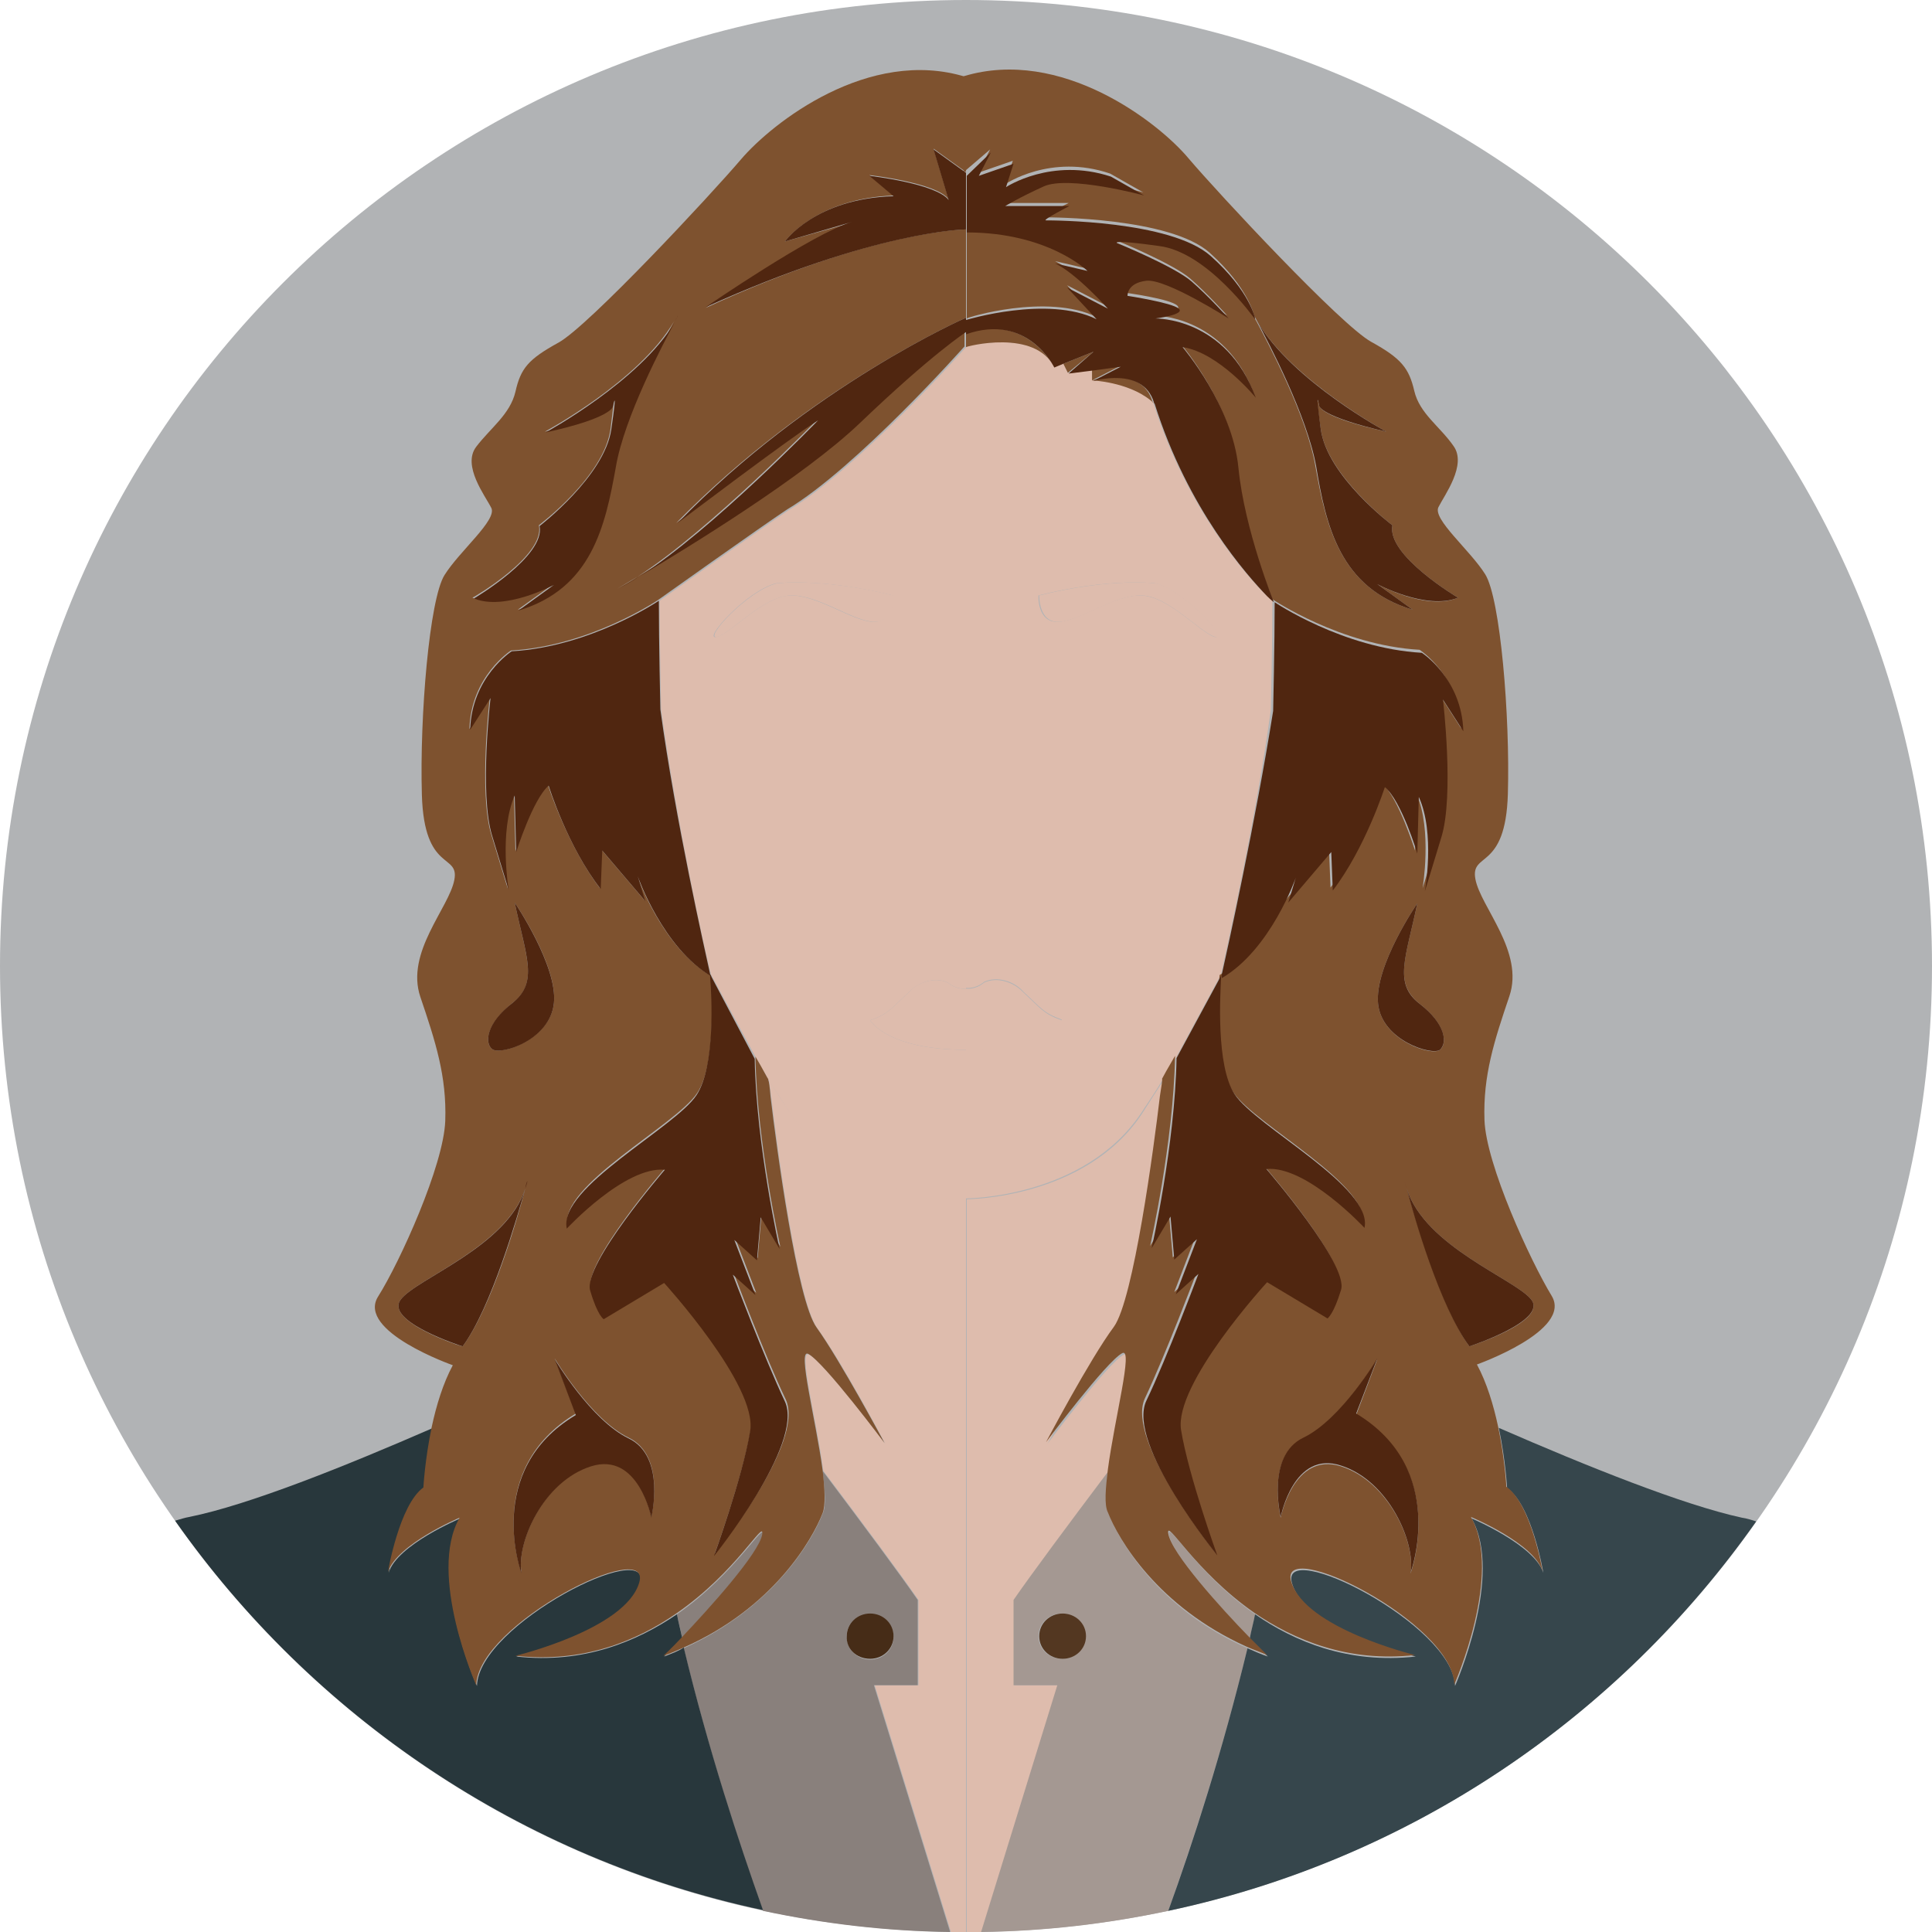
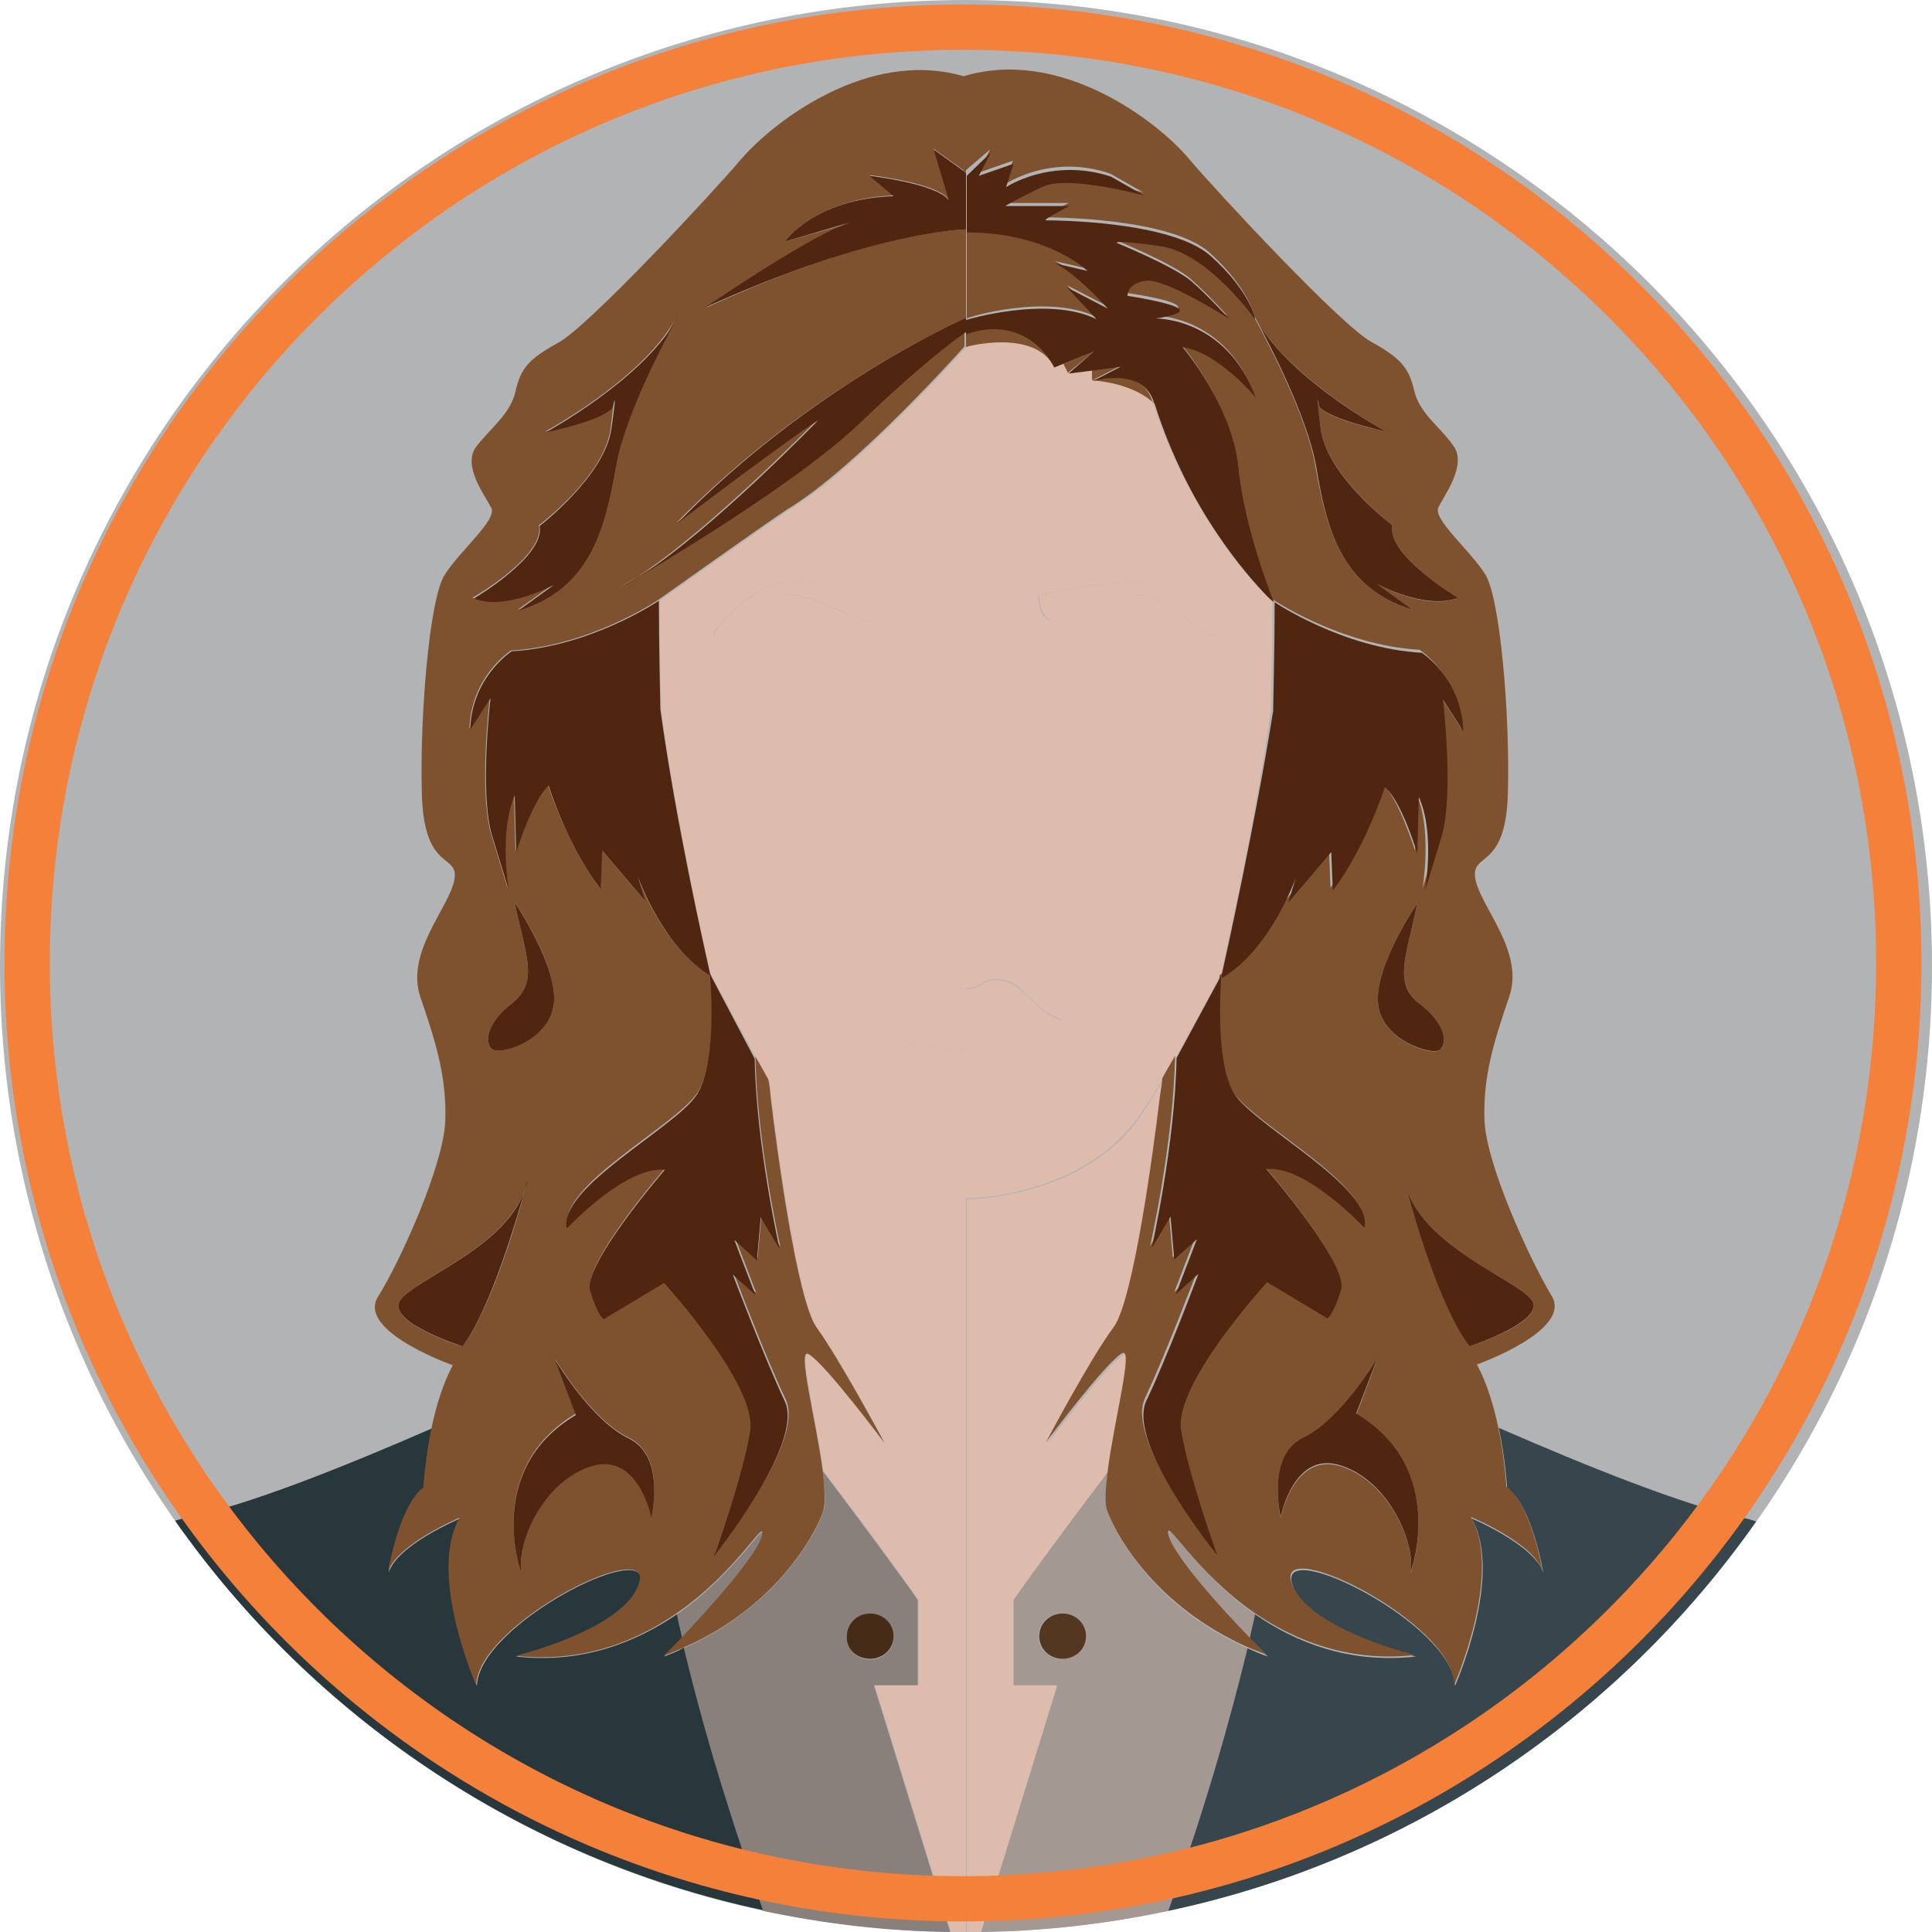
<svg xmlns="http://www.w3.org/2000/svg" version="1.1" id="Layer_1" x="0px" y="0px" viewBox="0 0 256 256" style="enable-background:new 0 0 256 256;" xml:space="preserve">
  <style type="text/css">
	.st0{fill:#B1B3B5;}
	.st1{fill:#DEBCAD;}
	.st2{fill:#A49892;}
	.st3{fill:#533721;}
	.st4{fill:#36464C;}
	.st5{fill:#7E522F;}
	.st6{fill:#502610;}
	.st7{fill:#89807C;}
	.st8{fill:#462C17;}
	.st9{fill:#28373C;}
+ 	.st10{fill:none;stroke:#F58039;stroke-width:6;stroke-miterlimit:10;}
</style>
  <circle class="st0" cx="128" cy="128" r="128" />
  <path class="st1" d="M134.4,223.3V212c2.2-3.2,7.4-10.2,12.6-17.1c0.9-6.7,3.4-16.2,1.9-15.4c-2.1,1.1-10.1,11.8-10.1,11.8  s5.9-11,9-15.3c2.6-3.6,5.3-23.8,6.1-30.6c0.1-0.8,0.2-1.5,0.3-2.2v-0.1c-0.9,1.4-1.9,2.9-2.9,4.5c-7.5,11.3-23.2,11.3-23.2,11.3  V256h2l10.1-32.7H134.4L134.4,223.3z" />
  <path class="st2" d="M146.9,200.6c-0.4-1-0.3-3.2,0-5.7c-5.2,6.9-10.4,13.9-12.6,17.1v11.3h5.8L130,256c8.5-0.1,16.8-1.1,24.8-2.8  c3.2-9,7.2-21.1,10.5-34.8C153.5,213.2,148.3,204.2,146.9,200.6L146.9,200.6z M137.6,216.8c0-1.7,1.4-3,3.1-3s3.1,1.3,3.1,3  s-1.4,3-3.1,3S137.6,218.5,137.6,216.8z M154.9,203.4c0.4,2.5,7,9.8,10.7,13.7c0.2-1,0.5-2.1,0.7-3.2  C158.4,208.4,154.6,201.2,154.9,203.4z" />
  <path class="st3" d="M143.9,216.8c0-1.7-1.4-3-3.1-3s-3.1,1.3-3.1,3s1.4,3,3.1,3S143.9,218.5,143.9,216.8z" />
  <path class="st4" d="M198.6,189.2c0.9,4.3,1.1,8,1.1,8c3.3,2.2,4.8,11.2,4.8,11.2c-1.2-3.7-9.5-7.2-9.5-7.2  c4.3,7.5-2.2,22.2-2.2,22.2c-0.2-8.1-23.4-19.8-21.6-13.6s16.4,9.7,16.4,9.7c-9,1-16.1-2-21.3-5.6c-0.2,1.1-0.5,2.1-0.7,3.2  c1.4,1.5,2.4,2.4,2.4,2.4c-0.9-0.3-1.8-0.7-2.7-1.1c-3.3,13.6-7.2,25.7-10.5,34.8c32.1-6.8,59.7-25.7,77.9-51.6  c-0.6-0.2-1.2-0.4-1.9-0.5C223,199.4,210.3,194.3,198.6,189.2L198.6,189.2z" />
  <g id="XMLID_2_">
    <g>
      <path class="st1" d="M168.6,79.6c0,5.5-0.2,14.4-0.2,14.4c-2,14.7-5.9,31.9-6.6,35.1l-6,11.1c-1,1.7-1.6,2.8-1.7,2.8    c-0.9,1.5-1.9,3-2.9,4.5c-7.6,11.3-23.2,11.3-23.2,11.3V139c10.5,0,12.7-3.9,12.7-3.9c-2.5-0.9-2.7-1.5-5.1-3.7    c-1.2-1.4-3.5-2.1-5.2-1.3c-1.2,1-2.4,0.8-2.4,0.8v-85c0,0,9.2-2.4,11.7,2.7l1.2-0.5l0.6,1.3l3.2-0.4v1.3c0,0,4.7,0.2,7.7,2.6    l0.4,0.4c4.4,14,12.3,22.9,14.9,25.5C168.3,79.3,168.6,79.6,168.6,79.6z M161,84.4c1.8,0.3-4-6.1-7.9-7.1c0,0-5.9-0.8-15.5,1.6    c0,0-0.2,3.6,2.6,3.5s7.4-3.6,11-3.5C154.9,79,159.2,84,161,84.4z" />
    </g>
  </g>
  <path class="st1" d="M161.1,84.4c1.8,0.4-4-6.1-7.9-7.1c0,0-5.9-0.8-15.5,1.6c0,0-0.1,3.6,2.6,3.5c2.8-0.1,7.4-3.6,11-3.5  S159.3,84.1,161.1,84.4L161.1,84.4z" />
  <path class="st1" d="M140.7,135.2c-2.5-0.9-2.7-1.5-5.1-3.7c-1.3-1.4-3.5-2.1-5.2-1.3c-1.2,1-2.4,0.8-2.4,0.8v8.1  C138.5,139.1,140.7,135.2,140.7,135.2L140.7,135.2z" />
  <path class="st5" d="M131.2,19.8l-1.6,3.1l4.6-1.6l-1,3.1c0,0,6-4.1,13.9-1.4l4.4,2.5c0,0-9.9-2.8-13.3-1.2s-5.1,2.6-5.1,2.6h8.5  c0,0-3.8,1.9-3.1,1.9c0.6,0,16.6,0,21.8,4.7s5.9,8.4,5.9,8.4c0.1,0.1,0.2,0.3,0.4,0.7c4.6,7.8,17.1,14.6,17.1,14.6  c-8.7-1.9-8.9-3.4-8.9-3.4s-0.7-3.2,0.2,3c0.8,6.2,9.5,12.8,9.5,12.8c-0.8,4,8.7,9.6,8.7,9.6c-4.2,1.8-10.7-1.8-10.7-1.8l4.7,3.4  c-9.7-2.9-11.5-11.2-12.9-19c-1.1-6.6-6.3-16.4-7.8-19.2c-0.1-0.2-0.3-0.5-0.4-0.7c-0.1-0.1-6.3-8.9-12.7-9.7  c-6.4-0.8-5.6-0.4-5.6-0.4s7.6,3.1,9.9,5.1c2.3,2,4.9,4.9,4.9,4.9s-8.3-5.4-10.9-5s-2.5,2-2.5,2s5.9,0.8,6.8,1.7s-3.1,1.3-3.1,1.3  s9.4-0.1,13.3,10.5c0,0-4.9-6-9.7-6.7c0,0,6.6,7.8,7.4,16c0.8,8.3,4.7,17.8,4.7,17.8s9,6.1,19.5,6.7c0,0,5.3,3.4,5.5,10.4l-2.7-4.2  c0,0,1.5,12.6-0.2,18.2s-2.2,7.2-2.2,7.2s1.3-7.7-0.8-12.5l-0.2,7.5c0,0-2.2-7-4.3-8.8c0,0-2.5,8.1-6.9,13.7l-0.2-5.1l-5.7,6.7  l1-3.3c0,0-3.3,9.5-9.8,13.3c-0.2,2.2-0.7,11.7,1.8,15.5c2.8,4.3,18.4,12.3,17.2,17.7c0,0-7.7-8.3-13-7.8c0,0,10.9,12.6,9.9,16  s-1.8,3.8-1.8,3.8l-8-4.8c0,0-12.4,13.6-11.4,19.6c1,6.1,4.8,16.6,4.8,16.6s-12-14.9-9.4-20.5c2.7-5.7,6.9-16.8,6.9-16.8l-3,2.7  l2.8-7.3l-3,2.7l-0.5-5.7l-2.5,4.2c0,0,3.1-13.7,3.3-25.2c-1,1.7-1.6,2.8-1.7,3s0,0,0,0.1c0,0.2-0.1,1-0.3,2.2  c-0.8,6.8-3.5,27-6.1,30.6c-3.2,4.3-9,15.3-9,15.3s8-10.7,10.1-11.8c1.5-0.8-1,8.6-1.9,15.4c-0.3,2.5-0.5,4.7,0,5.7  c1.4,3.6,6.6,12.5,18.4,17.8c0.9,0.4,1.8,0.7,2.7,1.1l-2.4-2.4c-3.7-3.8-10.3-11.1-10.7-13.7c-0.3-2.1,3.5,5,11.4,10.5  c5.3,3.6,12.4,6.6,21.3,5.6c0,0-14.5-3.5-16.4-9.7s21.4,5.4,21.6,13.6c0,0,6.5-14.7,2.2-22.2c0,0,8.4,3.5,9.5,7.2  c0,0-1.5-8.9-4.8-11.2c0,0-0.2-3.7-1.1-8c-0.6-2.8-1.5-5.8-2.8-8.2c0,0,12.7-4.5,9.9-9.1s-8.7-17.4-8.9-23.3s1.3-10.5,3.3-16.4  c2-5.9-3.8-11.8-4.5-15.5s4-1,4.3-11.3s-1-25.9-3-29.1s-7-7.3-6.2-8.9s3.8-5.6,2-8.1c-1.8-2.6-4.5-4.3-5.2-7.3s-1.7-4.3-5.7-6.5  S161.5,25.7,157.5,21c-4-4.8-16.9-14.8-29.8-10.9v12.7L131.2,19.8z M187.8,119.7c-1.5,7.2-3.2,10.5,0.3,13.3  c3.5,2.7,3.7,5.3,2.7,6.1c-1,0.9-7.7-1.2-8.2-6.1C182.1,128,187.8,119.7,187.8,119.7z M186.9,208.5c0.7-4.1-2.9-12.2-9.2-14.2  s-8,6.8-8,6.8s-2-8.1,3-10.5s9.8-10.5,9.8-10.5l-2.8,7.4C192,194.8,186.9,208.5,186.9,208.5z M202.9,172.2c2.2,2.9-8.2,6.2-8.2,6.2  c-3.8-5.2-7.3-17.4-8.3-20.9C188.8,165.2,200.8,169.5,202.9,172.2z" />
  <path class="st5" d="M144.7,50.4c0,0,4.7,0.2,7.7,2.6c0.1,0.1,0.3,0.2,0.4,0.4c0-0.1,0-0.1-0.1-0.2  C151.3,48.4,144.7,50.4,144.7,50.4L144.7,50.4z M167.8,78.8c0.5,0.6,0.9,0.8,0.9,0.8S168.3,79.3,167.8,78.8z M139.7,48.7  c0,0-3.5-7.2-11.7-4.6V46C128,45.9,137.2,43.5,139.7,48.7z M140.9,48.2l0.6,1.2l3.4-2.8L140.9,48.2z M145.3,42l-3.9-4.2l5.4,2.8  c0,0-4.3-4.7-7-6l4.3,1c0,0-5.2-5.1-16-5.1v11.7C128,42.1,138.7,38.8,145.3,42z M144.7,49v1.4l3.7-1.9L144.7,49z" />
  <path class="st6" d="M139.7,48.7l1.2-0.5l4-1.6l-3.3,2.9l3.2-0.4l3.7-0.5l-3.7,1.9c0,0,6.6-2,8.1,2.8c0,0.1,0,0.1,0.1,0.2  c4.4,14,12.3,22.8,14.9,25.5c0.5,0.5,0.9,0.8,0.9,0.8s-3.9-9.6-4.7-17.8c-0.8-8.3-7.4-16-7.4-16c4.8,0.7,9.7,6.7,9.7,6.7  c-3.9-10.7-13.3-10.5-13.3-10.5s4-0.5,3.1-1.3s-6.8-1.7-6.8-1.7s-0.1-1.7,2.5-2s10.9,5,10.9,5s-2.6-2.9-4.9-4.9  c-2.3-2-9.9-5.1-9.9-5.1s-0.8-0.5,5.6,0.4c6.4,0.8,12.6,9.6,12.7,9.7s-0.6-3.7-5.9-8.4s-21.2-4.7-21.8-4.7s3.1-1.9,3.1-1.9h-8.5  c0,0,1.8-1.1,5.1-2.6s13.3,1.2,13.3,1.2l-4.4-2.5c-7.9-2.6-13.9,1.4-13.9,1.4l1-3.1l-4.6,1.6l1.6-3.1l-3.2,3.1v7.5  c10.8,0,16,5.1,16,5.1l-4.3-1c2.8,1.3,7,6,7,6l-5.4-2.8l3.9,4.2c-6.5-3.2-17.3,0.1-17.3,0.1v1.9C136.2,41.4,139.7,48.7,139.7,48.7  L139.7,48.7z M161.9,129.1v0.5c6.5-3.8,9.8-13.3,9.8-13.3l-1,3.3l5.7-6.7l0.2,5.1c4.3-5.6,6.9-13.7,6.9-13.7  c2.2,1.8,4.3,8.8,4.3,8.8l0.2-7.5c2.2,4.8,0.8,12.5,0.8,12.5s0.5-1.6,2.2-7.2s0.2-18.2,0.2-18.2l2.7,4.2c-0.2-7-5.5-10.4-5.5-10.4  c-10.5-0.6-19.5-6.7-19.5-6.7c0,5.4-0.2,14.4-0.2,14.4C166.4,108.7,162.6,126,161.9,129.1L161.9,129.1z" />
  <path class="st6" d="M161.9,129.1l-6,11.1c-0.2,11.5-3.3,25.2-3.3,25.2l2.5-4.2l0.5,5.7l3-2.7l-2.8,7.3l3-2.7c0,0-4.2,11.2-6.9,16.8  c-2.7,5.7,9.4,20.5,9.4,20.5s-3.8-10.5-4.8-16.6s11.4-19.6,11.4-19.6l8,4.8c0,0,0.8-0.5,1.8-3.8c1-3.4-9.9-16-9.9-16  c5.3-0.5,13,7.8,13,7.8c1.2-5.4-14.4-13.4-17.2-17.7c-2.5-3.8-1.9-13.3-1.8-15.5C161.8,129.3,161.9,129.1,161.9,129.1L161.9,129.1z" />
  <path class="st6" d="M190.8,139.1c1-0.9,0.8-3.4-2.7-6.1c-3.5-2.7-1.8-6.1-0.3-13.3c0,0-5.7,8.3-5.2,13.3  C183.1,137.9,189.8,139.9,190.8,139.1z M186.4,157.5c0.9,3.5,4.4,15.7,8.3,20.9c0,0,10.4-3.4,8.2-6.2  C200.8,169.5,188.8,165.2,186.4,157.5z M186.4,157.5c-0.2-0.6-0.3-1-0.3-1C186.2,156.9,186.3,157.2,186.4,157.5z M187.2,80.8  l-4.7-3.4c0,0,6.5,3.5,10.7,1.8c0,0-9.5-5.6-8.7-9.6c0,0-8.7-6.5-9.5-12.8c-0.8-6.2-0.2-3-0.2-3s0.2,1.4,8.9,3.4  c0,0-12.5-6.7-17.1-14.6c1.5,2.8,6.6,12.5,7.8,19.2C175.7,69.6,177.5,77.9,187.2,80.8z M166.2,41.9c0.1,0.2,0.3,0.5,0.4,0.7  C166.4,42.2,166.2,42,166.2,41.9z" />
  <path class="st6" d="M182.5,180c0,0-4.8,8.1-9.8,10.5s-3,10.5-3,10.5s1.7-8.9,8-6.8c6.3,2,9.9,10.2,9.2,14.2c0,0,5.1-13.7-7.2-21.1  L182.5,180L182.5,180z" />
  <path class="st1" d="M104.8,147.6c-1-1.5-2-3-2.9-4.5s0,0,0,0.1c0.1,0.7,0.2,1.4,0.3,2.2c0.8,6.8,3.5,27,6.1,30.6  c3.2,4.3,9,15.3,9,15.3s-8-10.7-10.1-11.8c-1.5-0.8,1,8.6,1.9,15.4c5.2,6.9,10.4,13.9,12.6,17.1v11.3h-5.8L126,256h2v-97.1  C128,158.9,112.4,158.9,104.8,147.6L104.8,147.6z" />
  <path class="st7" d="M101.1,203.4c0.3-2.1-3.5,5-11.4,10.5c0.2,1.1,0.5,2.1,0.7,3.2C94.1,213.2,100.7,205.9,101.1,203.4z   M121.6,223.3V212c-2.2-3.2-7.4-10.2-12.6-17.1c0.3,2.5,0.5,4.7,0,5.7c-1.4,3.6-6.6,12.5-18.4,17.8c3.3,13.6,7.2,25.7,10.5,34.8  c8,1.7,16.3,2.7,24.8,2.8l-10.1-32.7H121.6L121.6,223.3z M115.3,213.9c1.7,0,3.1,1.3,3.1,3s-1.4,3-3.1,3s-3.1-1.3-3.1-3  C112.1,215.2,113.5,213.9,115.3,213.9z" />
  <path class="st8" d="M115.3,219.8c1.7,0,3.1-1.3,3.1-3s-1.4-3-3.1-3s-3.1,1.3-3.1,3C112.1,218.5,113.5,219.8,115.3,219.8z" />
  <path class="st9" d="M88,219.5l2.4-2.4c-0.2-1-0.5-2.1-0.7-3.2c-5.3,3.6-12.4,6.6-21.3,5.6c0,0,14.5-3.5,16.4-9.7  c1.8-6.2-21.4,5.4-21.6,13.6c0,0-6.5-14.7-2.2-22.2c0,0-8.4,3.5-9.5,7.2c0,0,1.5-8.9,4.8-11.2c0,0,0.2-3.7,1.1-8  C45.7,194.3,33,199.4,25.1,201c-0.6,0.1-1.2,0.3-1.9,0.5c18.2,25.9,45.9,44.8,77.9,51.6c-3.2-9-7.2-21.1-10.5-34.8  C89.9,218.8,89,219.1,88,219.5L88,219.5z" />
  <g id="XMLID_1_">
    <g>
      <path class="st1" d="M128,139.1V159c0,0-15.7,0-23.2-11.3c-1-1.6-2-3.1-2.9-4.5c-0.1-0.2-0.7-1.3-1.7-3l-6-11.1    c-0.8-3.1-4.6-20.4-6.6-35.1c0,0-0.2-9-0.2-14.4c0,0,13.9-9.9,17.1-12C113.7,62.1,128,46,128,46v85c0,0-1.2,0.2-2.4-0.8    c-1.7-0.8-3.9-0.1-5.2,1.3c-2.4,2.2-2.6,2.8-5.1,3.7C115.3,135.2,117.5,139.1,128,139.1z M115.7,82.4c2.7,0.1,2.6-3.5,2.6-3.5    c-9.6-2.4-15.5-1.6-15.5-1.6c-3.9,1-9.7,7.5-7.9,7.1c1.8-0.3,6.2-5.4,9.8-5.5S112.9,82.3,115.7,82.4z" />
    </g>
  </g>
  <path class="st1" d="M115.8,82.4c2.8,0.1,2.6-3.5,2.6-3.5c-9.6-2.4-15.5-1.6-15.5-1.6c-3.9,1-9.7,7.4-7.9,7.1  c1.8-0.4,6.1-5.4,9.8-5.5C108.4,78.8,113,82.3,115.8,82.4z" />
  <path class="st1" d="M125.6,130.2c-1.7-0.8-4-0.1-5.2,1.3c-2.4,2.2-2.6,2.8-5.1,3.7c0,0,2.2,3.9,12.7,3.9V131  C128,131,126.8,131.2,125.6,130.2z" />
  <path class="st5" d="M51.4,208.3c1.2-3.7,9.5-7.2,9.5-7.2c-4.3,7.5,2.2,22.2,2.2,22.2c0.2-8.1,23.4-19.8,21.6-13.6  c-1.8,6.2-16.4,9.7-16.4,9.7c9,1,16.1-2,21.3-5.6c8-5.5,11.7-12.6,11.4-10.5c-0.4,2.5-7,9.8-10.7,13.7c-1.4,1.5-2.4,2.4-2.4,2.4  c0.9-0.3,1.8-0.7,2.7-1.1c11.8-5.2,17-14.2,18.4-17.8c0.4-1,0.3-3.2,0-5.7c-0.9-6.7-3.4-16.2-1.9-15.4c2.1,1.1,10.1,11.8,10.1,11.8  s-5.9-11-9-15.3c-2.6-3.6-5.3-23.8-6.1-30.6c-0.1-1.2-0.2-2-0.3-2.2V143c-0.1-0.1-0.7-1.3-1.7-3c0.2,11.5,3.3,25.2,3.3,25.2  l-2.5-4.2l-0.5,5.7l-3-2.7l2.8,7.3l-3-2.7c0,0,4.2,11.2,6.9,16.8c2.7,5.7-9.4,20.5-9.4,20.5s3.8-10.5,4.8-16.6s-11.4-19.6-11.4-19.6  l-8,4.8c0,0-0.8-0.5-1.8-3.8c-1-3.4,9.9-16,9.9-16c-5.3-0.5-13,7.8-13,7.8c-1.2-5.4,14.4-13.4,17.2-17.7c2.5-3.8,1.9-13.3,1.8-15.5  c-6.5-3.8-9.8-13.3-9.8-13.3l1,3.3l-5.7-6.7l-0.2,5.1c-4.3-5.6-6.9-13.7-6.9-13.7c-2.2,1.8-4.3,8.8-4.3,8.8l-0.2-7.5  c-2.2,4.8-0.8,12.5-0.8,12.5s-0.5-1.6-2.2-7.2c-1.7-5.6-0.2-18.2-0.2-18.2l-2.7,4.2c0.2-7,5.5-10.4,5.5-10.4  c10.5-0.6,19.5-6.7,19.5-6.7s13.9-9.9,17.1-12c9.2-5.5,23.5-21.6,23.5-21.6V44c0,0-4.4,2.9-14,12c-7.5,7.2-23.1,16.7-29.3,20.4  c-0.9,0.6-1.8,1.1-2.7,1.6c0,0,1-0.6,2.7-1.6c9.6-6.2,23.7-20.7,23.7-20.7c-3.6,2.3-18.6,13.6-18.6,13.6  C107.4,51.1,128,42.1,128,42.1V30.4c0,0-12,0-34.5,10.4c0,0,14.4-9.9,19.4-11.3L104,32c0,0,4.1-5.7,14.4-6.1l-3.2-2.7  c0,0,8.9,1,10.5,3.2l-2-6.7l4.3,3.1V10.2c-12.9-4-25.7,6.1-29.8,10.9C94.2,25.8,78,43.2,74,45.4s-5,3.4-5.7,6.5  c-0.7,3-3.3,4.8-5.2,7.3s1.2,6.5,2,8.1s-4.2,5.7-6.2,8.9s-3.3,18.7-3,29.1s5,7.7,4.3,11.3c-0.7,3.7-6.5,9.6-4.5,15.5  c2,5.9,3.5,10.5,3.3,16.4s-6,18.7-8.9,23.3s9.9,9.1,9.9,9.1c-1.3,2.4-2.2,5.4-2.8,8.2c-0.9,4.3-1.1,8-1.1,8  C52.9,199.4,51.4,208.3,51.4,208.3z M71.4,69.6c0,0,8.7-6.5,9.5-12.8s0.2-3,0.2-3s-0.2,1.4-8.9,3.4c0,0,12.5-6.7,17.1-14.6  c0.3-0.5,0.4-0.8,0.4-0.8c-0.1,0.3-0.3,0.5-0.4,0.8c-1.5,2.8-6.6,12.5-7.8,19.2c-1.3,7.8-3.2,16.1-12.9,19l4.7-3.4  c0,0-6.5,3.5-10.7,1.8C62.7,79.2,72.3,73.6,71.4,69.6L71.4,69.6z M67.9,132.9c3.5-2.7,1.8-6.1,0.3-13.3c0,0,5.7,8.3,5.2,13.3  c-0.5,4.9-7.2,7-8.2,6.1C64.2,138.2,64.4,135.7,67.9,132.9z M53.1,172.2c2.1-2.8,14-7,16.5-14.7c0.2-0.6,0.3-1,0.3-1  c-0.1,0.3-0.2,0.6-0.3,1c-0.9,3.5-4.4,15.7-8.3,20.9C61.3,178.5,50.9,175.1,53.1,172.2z M73.5,180c0,0,4.8,8.1,9.8,10.5  s3,10.5,3,10.5s-1.7-8.9-8-6.8c-6.3,2-9.9,10.2-9.2,14.2c0,0-5.1-13.7,7.2-21.1L73.5,180L73.5,180z" />
  <path class="st6" d="M94.1,129.1c-0.7-3.2-4.6-20.4-6.6-35.1c0,0-0.2-8.9-0.2-14.4c0,0-9,6.1-19.5,6.7c0,0-5.3,3.4-5.5,10.4l2.7-4.2  c0,0-1.5,12.6,0.2,18.2s2.2,7.2,2.2,7.2s-1.3-7.7,0.8-12.5l0.2,7.5c0,0,2.2-7,4.3-8.8c0,0,2.5,8.1,6.9,13.7l0.2-5.1l5.7,6.7l-1-3.3  c0,0,3.3,9.5,9.8,13.3C94.2,129.3,94.1,129.1,94.1,129.1L94.1,129.1z" />
  <path class="st6" d="M94.1,129.1v0.5c0.2,2.2,0.7,11.7-1.8,15.5c-2.8,4.3-18.4,12.3-17.2,17.7c0,0,7.7-8.3,13-7.8  c0,0-10.9,12.6-9.9,16s1.8,3.8,1.8,3.8l8-4.8c0,0,12.4,13.6,11.4,19.6c-1,6.1-4.8,16.6-4.8,16.6s12-14.9,9.4-20.5  c-2.7-5.7-6.9-16.8-6.9-16.8l3,2.7l-2.8-7.3l3,2.7l0.5-5.7l2.5,4.2c0,0-3.1-13.7-3.3-25.2L94.1,129.1L94.1,129.1z" />
  <path class="st6" d="M73.4,132.9c0.5-4.9-5.2-13.3-5.2-13.3c1.5,7.2,3.2,10.5-0.3,13.3c-3.5,2.7-3.7,5.3-2.7,6.1  C66.2,139.9,72.9,137.9,73.4,132.9z M69.6,157.5c-2.4,7.7-14.4,11.9-16.5,14.7c-2.2,2.9,8.2,6.2,8.2,6.2  C65.1,173.3,68.6,161,69.6,157.5z M69.6,157.5c0.1-0.3,0.2-0.6,0.3-1C69.8,156.6,69.7,156.9,69.6,157.5z M89.4,42.6  c0.2-0.3,0.3-0.5,0.4-0.8C89.8,41.9,89.7,42.1,89.4,42.6z M73.4,77.5l-4.7,3.4c9.7-2.9,11.5-11.2,12.9-19c1.1-6.6,6.3-16.4,7.8-19.2  c-4.6,7.8-17.1,14.6-17.1,14.6c8.7-1.9,8.9-3.4,8.9-3.4s0.7-3.2-0.2,3s-9.5,12.8-9.5,12.8c0.8,4-8.7,9.6-8.7,9.6  C66.9,81,73.4,77.5,73.4,77.5L73.4,77.5z" />
  <path class="st6" d="M69.1,208.5c-0.7-4.1,2.9-12.2,9.2-14.2c6.3-2,8,6.8,8,6.8s2-8.1-3-10.5s-9.8-10.5-9.8-10.5l2.8,7.4  C64,194.8,69.1,208.5,69.1,208.5z M84.7,76.4C83,77.4,82,78,82,78C82.9,77.5,83.8,77,84.7,76.4z M89.8,69.3c0,0,14.9-11.3,18.6-13.6  c0,0-14,14.5-23.7,20.7c6.2-3.7,21.8-13.2,29.3-20.4c9.5-9.1,14-12,14-12v-1.9C128,42.1,107.4,51.1,89.8,69.3z M123.7,19.8l2,6.7  c-1.7-2.2-10.5-3.2-10.5-3.2l3.2,2.7C108,26.3,104,32,104,32l8.9-2.6c-5,1.4-19.4,11.3-19.4,11.3C116,30.5,128,30.4,128,30.4v-7.5  L123.7,19.8z" />
+   <circle class="st10" cx="127.6" cy="127.6" r="124" />
</svg>
